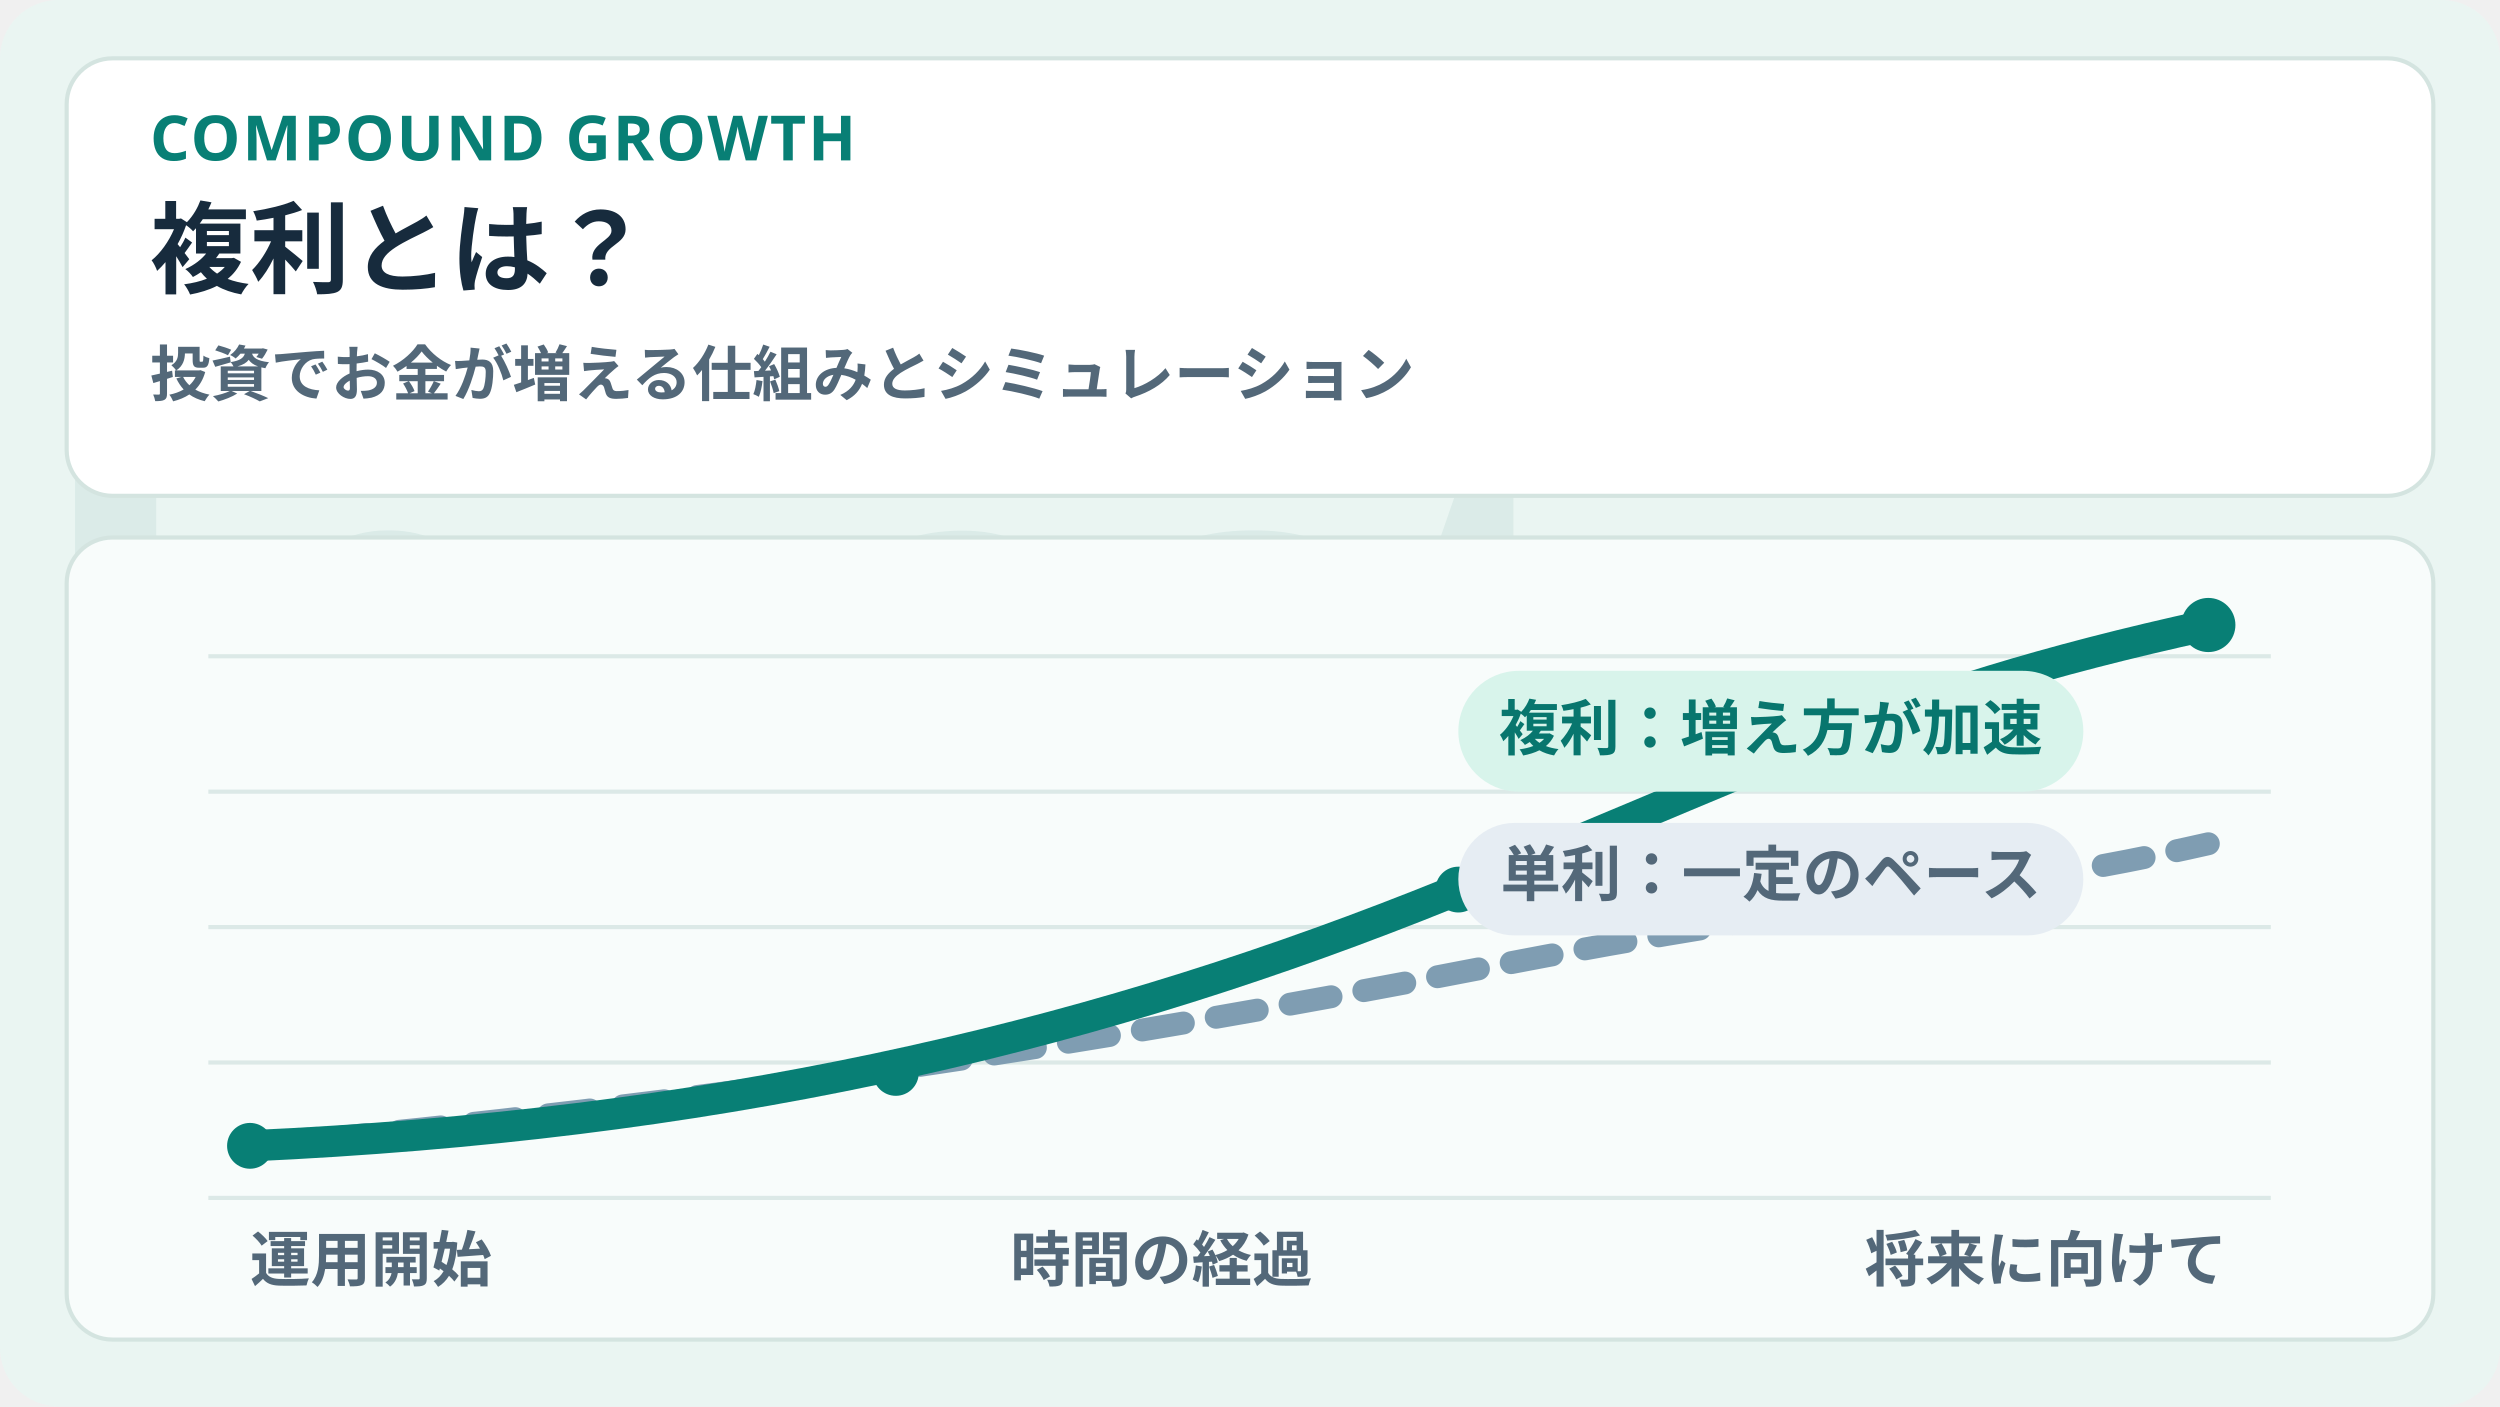
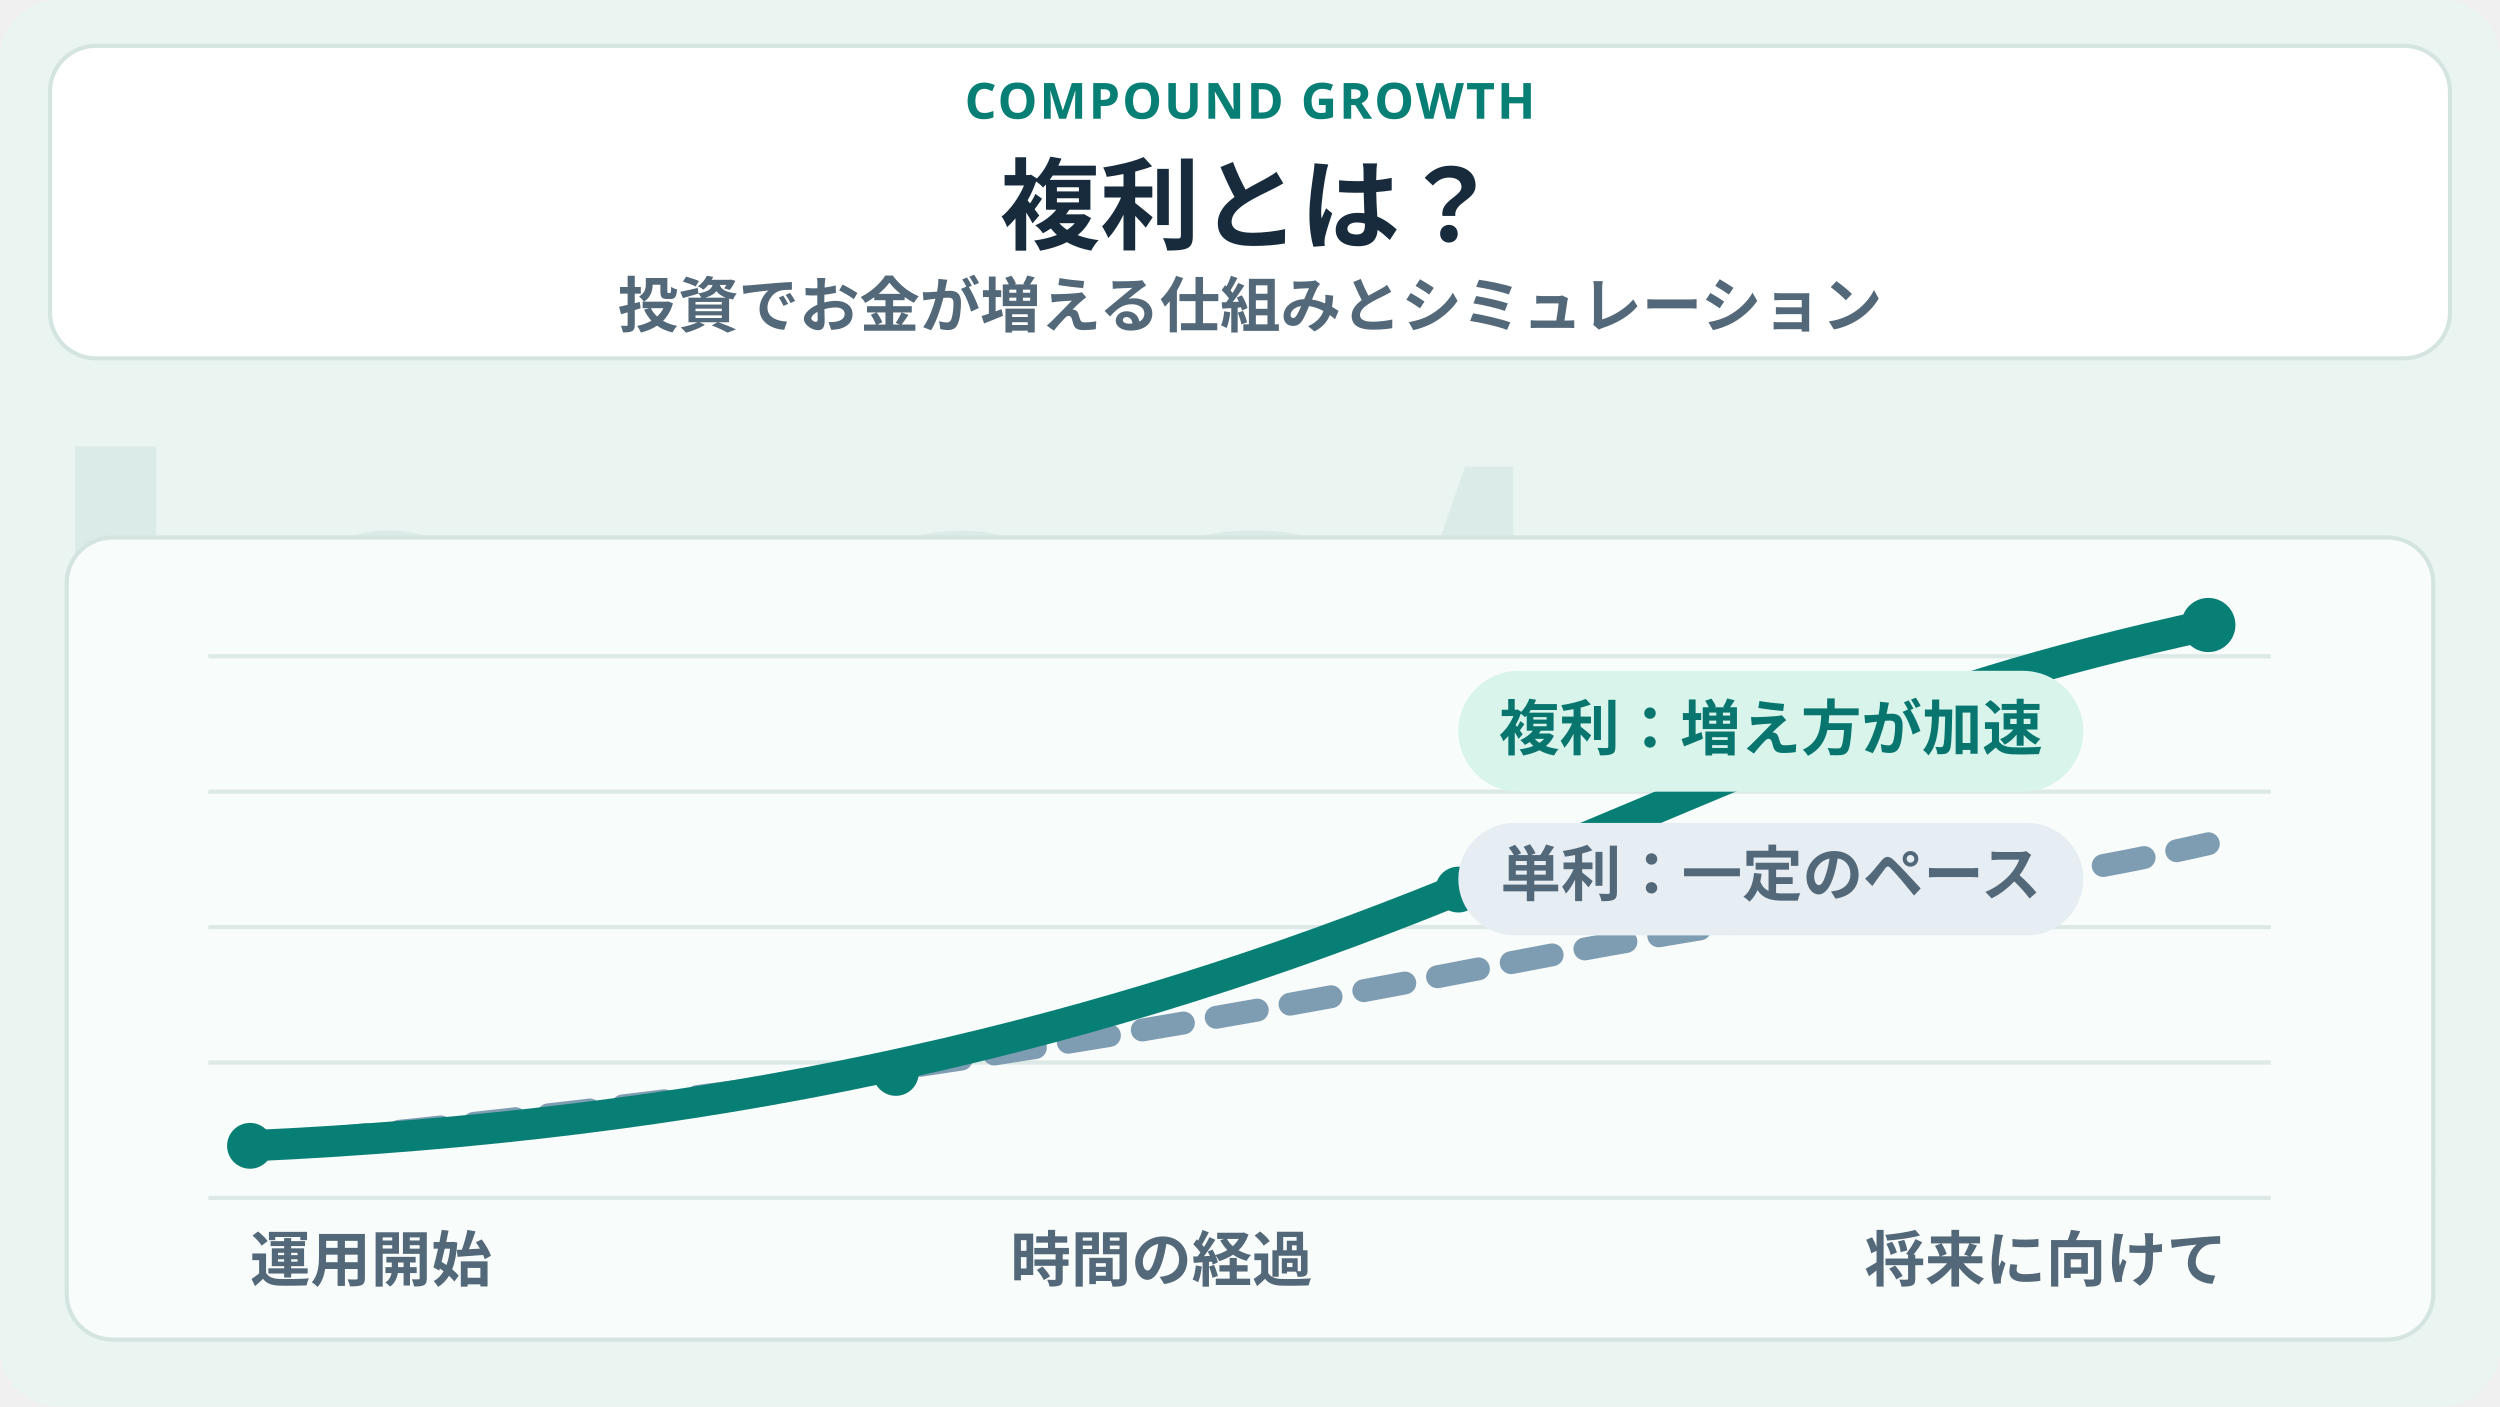
<svg xmlns="http://www.w3.org/2000/svg" width="1200" height="675" viewBox="0 0 1200 675" role="img" aria-labelledby="title desc">
  <rect width="1200" height="675" rx="28" fill="#eaf5f2" />
  <g id="invest-atlas-watermark" font-family="Arial, Helvetica, sans-serif" font-weight="800" font-size="270" letter-spacing="-8" fill="#176d65" opacity="0.075">
    <text x="18" y="400">Invest</text>
    <text x="1180" y="605" text-anchor="end">Atlas</text>
  </g>
-   <rect x="32" y="28" width="1136" height="210" rx="22" fill="#fff" stroke="#d4e4e0" stroke-width="2" />
-   <text x="72" y="77" font-family="sans-serif" font-size="30" font-weight="700" letter-spacing="1" fill="#087f75">COMPOUND GROWTH</text>
-   <text x="72" y="137" font-family="sans-serif" font-size="48" font-weight="800" fill="#172b3d">複利とは？</text>
-   <text x="72" y="190" font-family="sans-serif" font-size="29" font-weight="650" fill="#536879">投資でお金が増える仕組みとシミュレーション</text>
+   <rect x="24" y="22" width="1152" height="150" rx="22" fill="#fff" stroke="#d4e4e0" stroke-width="2" />
+   <text x="600" y="57" text-anchor="middle" font-family="sans-serif" font-size="24" font-weight="800" letter-spacing="1" fill="#087f75">COMPOUND GROWTH</text>
+   <text x="600" y="116" text-anchor="middle" font-family="sans-serif" font-size="48" font-weight="800" fill="#172b3d">複利とは？</text>
+   <text x="600" y="157" text-anchor="middle" font-family="sans-serif" font-size="29" font-weight="650" fill="#536879">投資でお金が増える仕組みとシミュレーション</text>
  <rect x="32" y="258" width="1136" height="385" rx="22" fill="#f8fcfb" stroke="#d4e4e0" stroke-width="2" />
  <g stroke="#dce9e7" stroke-width="2">
    <line x1="100" y1="575" x2="1090" y2="575" />
    <line x1="100" y1="510" x2="1090" y2="510" />
    <line x1="100" y1="445" x2="1090" y2="445" />
    <line x1="100" y1="380" x2="1090" y2="380" />
    <line x1="100" y1="315" x2="1090" y2="315" />
  </g>
  <path d="M120 550 C340 530 530 500 710 465 S950 430 1060 405" fill="none" stroke="#7f9db2" stroke-width="11" stroke-linecap="round" stroke-dasharray="20 16" />
  <path d="M120 550 C340 540 515 500 680 435 S900 335 1060 300" fill="none" stroke="#087f75" stroke-width="15" stroke-linecap="round" />
  <g fill="#087f75">
    <circle cx="120" cy="550" r="11" />
    <circle cx="430" cy="515" r="11" />
    <circle cx="700" cy="427" r="11" />
    <circle cx="1060" cy="300" r="13" />
  </g>
  <rect x="700" y="322" width="300" height="58" rx="29" fill="#d8f4eb" />
  <text x="850" y="360" text-anchor="middle" font-family="sans-serif" font-size="29" font-weight="800" fill="#08766e">複利：増え方が加速</text>
  <rect x="700" y="395" width="300" height="54" rx="27" fill="#e6edf3" />
  <text x="850" y="430" text-anchor="middle" font-family="sans-serif" font-size="29" font-weight="750" fill="#536879">単利：一定のペース</text>
  <g font-family="sans-serif" font-size="29" font-weight="700" fill="#536879">
    <text x="120" y="615">運用開始</text>
    <text x="485" y="615">時間の経過</text>
    <text x="895" y="615">将来に向けて</text>
  </g>
</svg>
